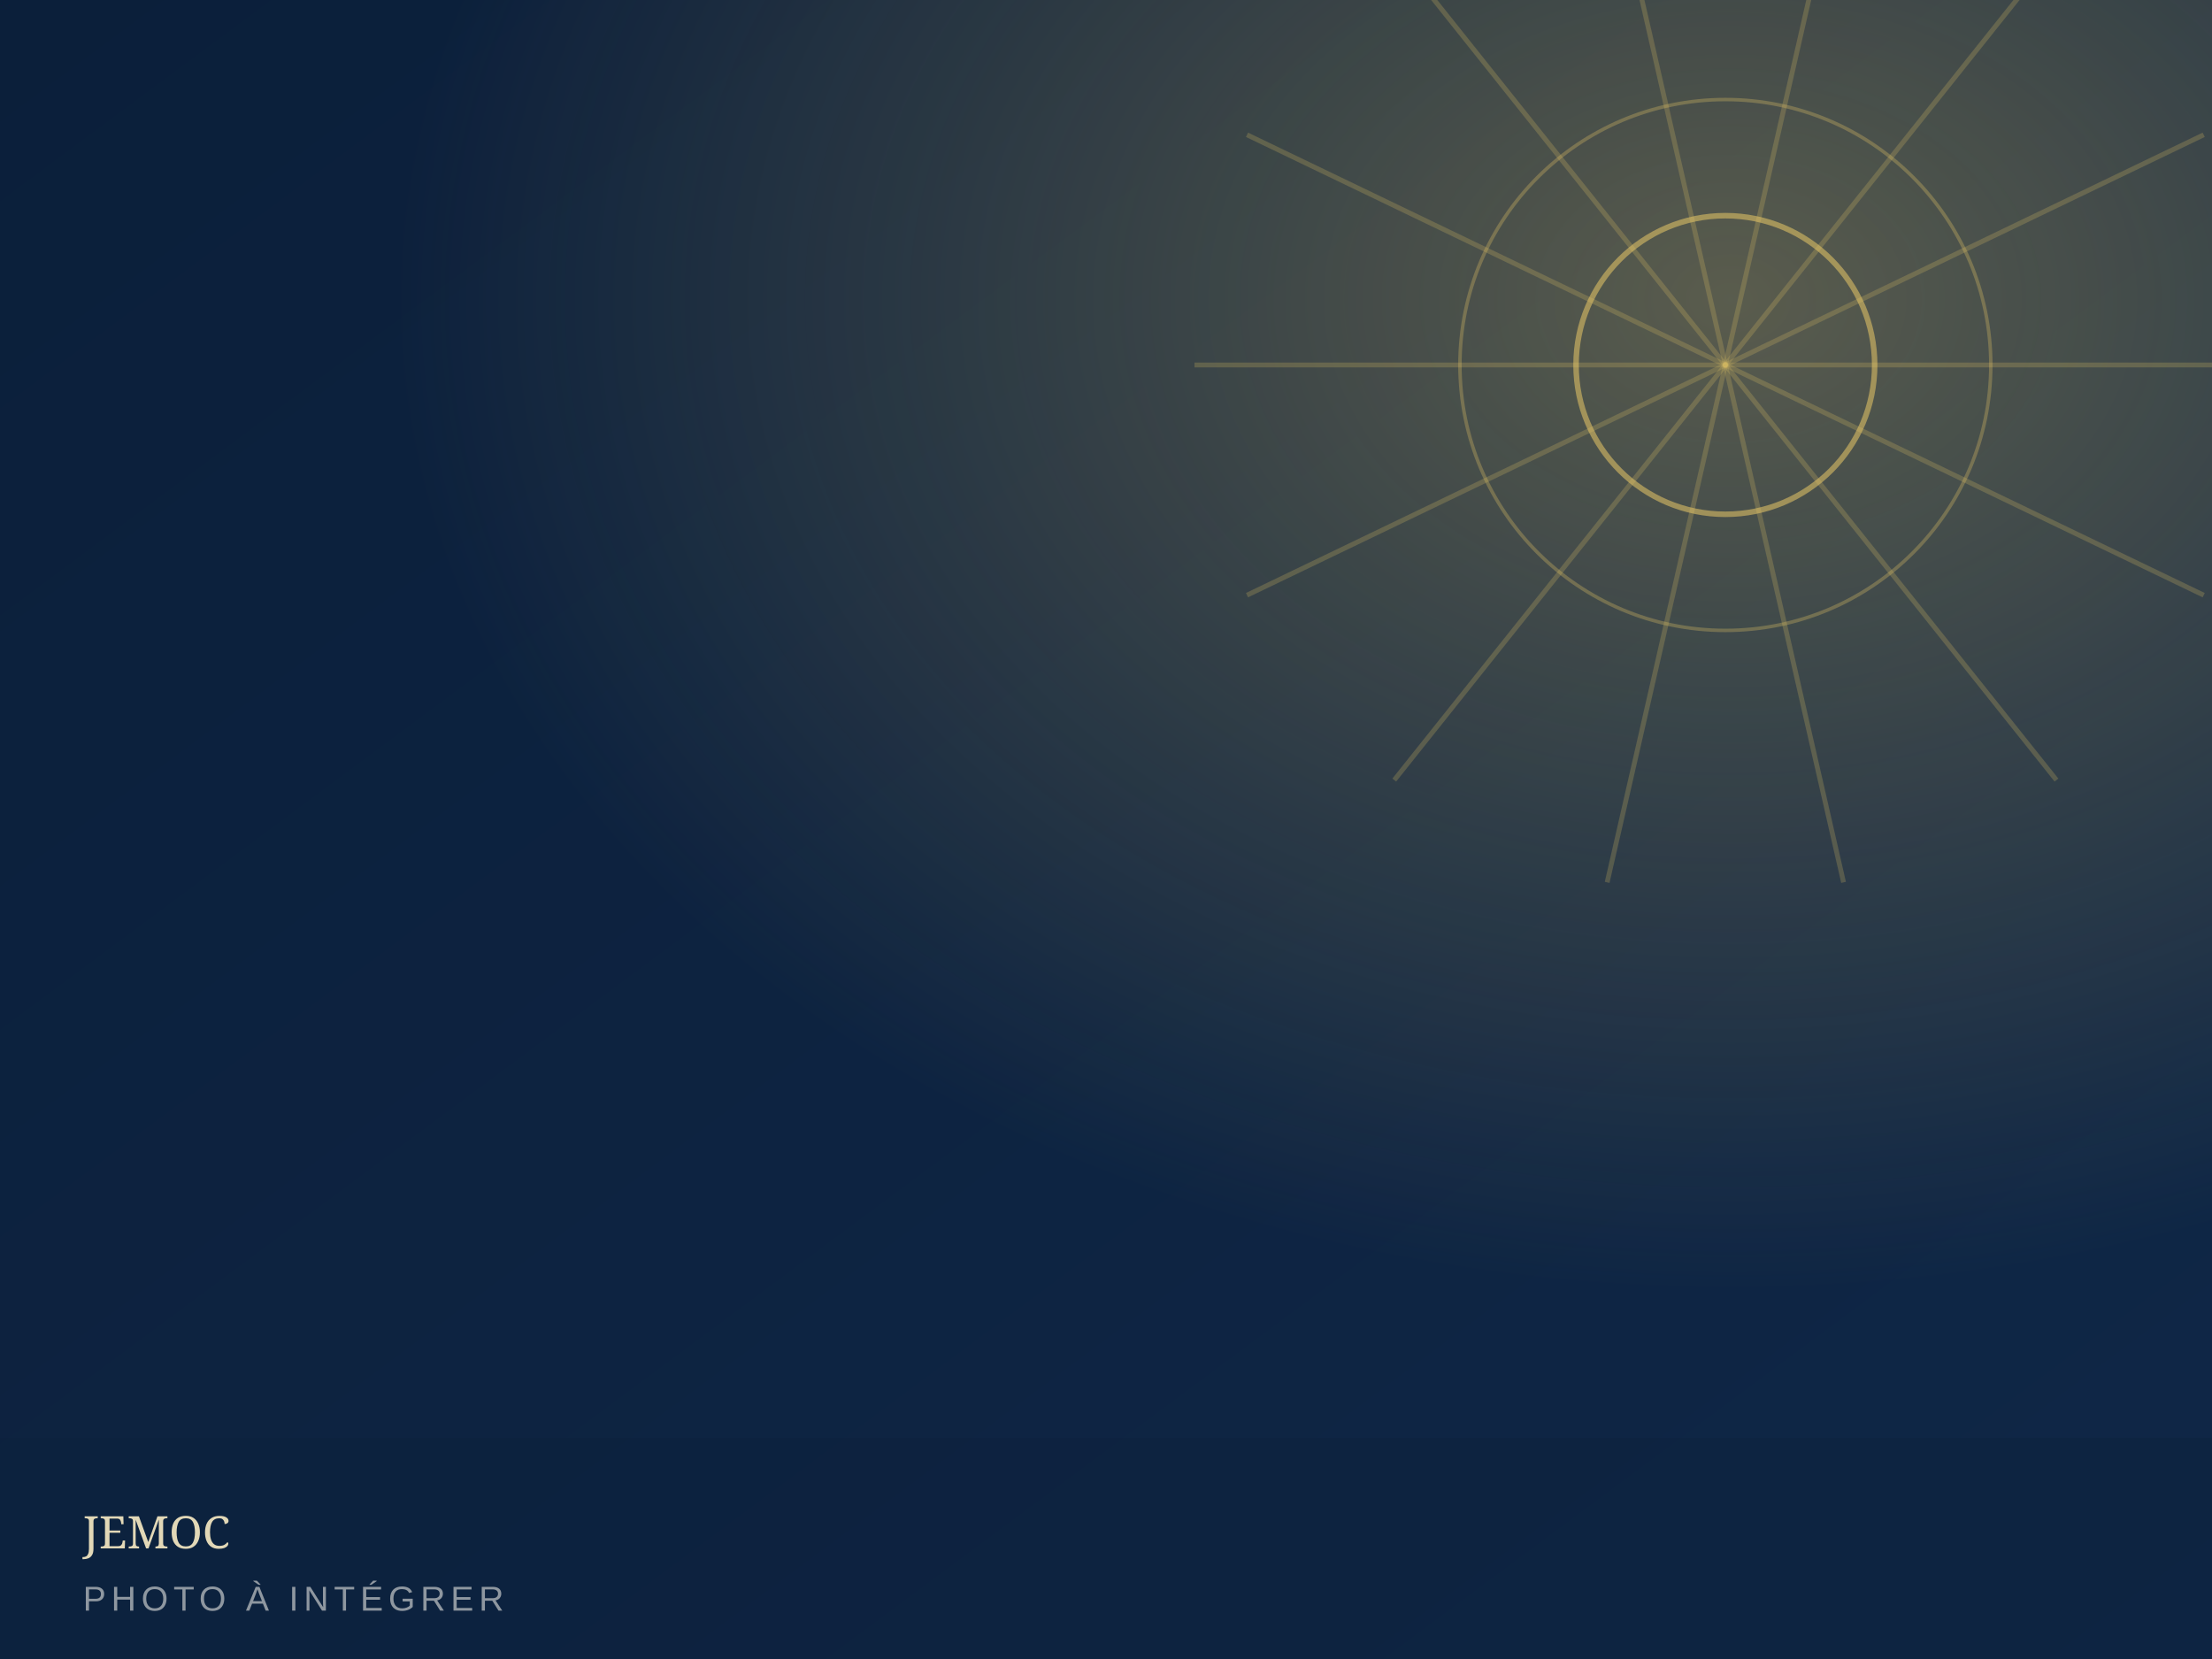
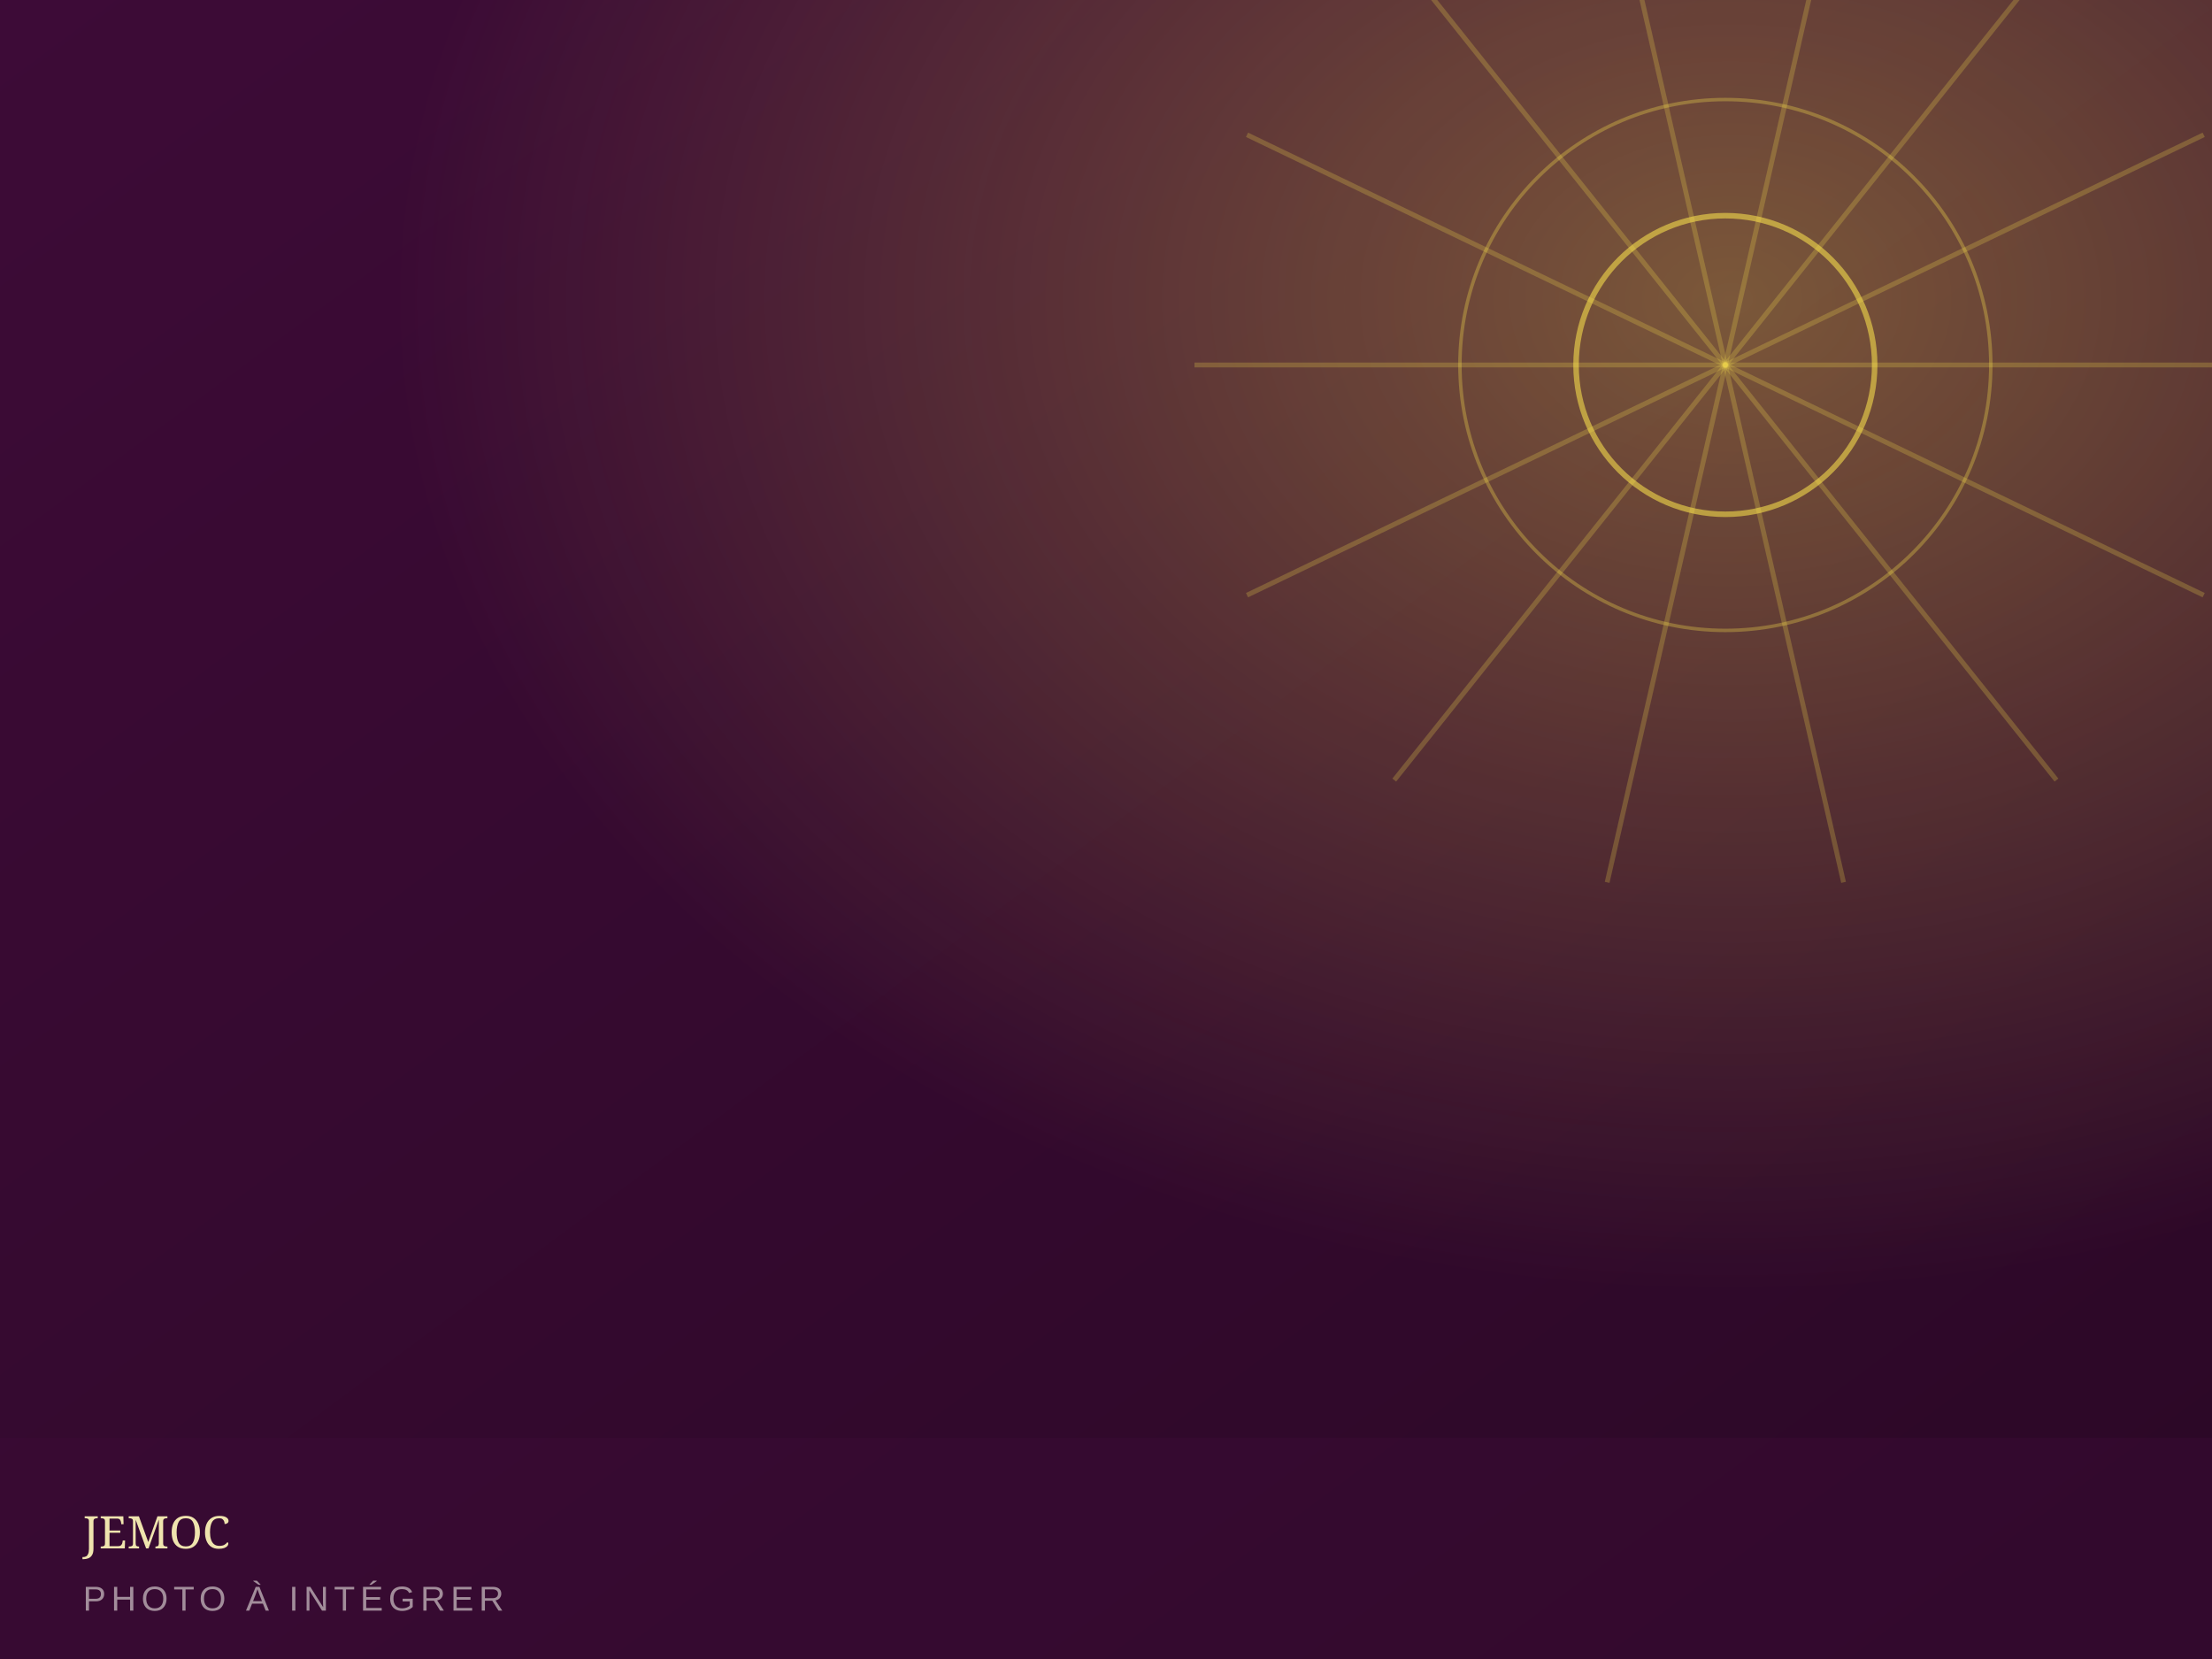
<svg xmlns="http://www.w3.org/2000/svg" viewBox="0 0 640 480" width="640" height="480" role="img" aria-label="JEMOC">
  <defs>
    <linearGradient id="g" x1="0%" y1="0%" x2="100%" y2="100%">
-       <stop offset="0%" stop-color="#0B1F3A" />
-       <stop offset="100%" stop-color="#0F2747" />
+       <stop offset="0%" stop-color="#3D0B37" />
+       <stop offset="100%" stop-color="#2B0826" />
    </linearGradient>
    <radialGradient id="r" cx="78%" cy="18%" r="60%">
-       <stop offset="0%" stop-color="#E8C766" stop-opacity=".35" />
-       <stop offset="100%" stop-color="#E8C766" stop-opacity="0" />
+       <stop offset="0%" stop-color="#FFE74D" stop-opacity=".35" />
+       <stop offset="100%" stop-color="#FFE74D" stop-opacity="0" />
    </radialGradient>
  </defs>
  <rect width="640" height="480" fill="url(#g)" />
  <rect width="640" height="480" fill="url(#r)" />
-   <line x1="499.2" y1="105.6" x2="652.8" y2="105.6" stroke="#E8C766" stroke-width="1.4" opacity="0.22" />
-   <line x1="499.2" y1="105.6" x2="637.6" y2="172.2" stroke="#E8C766" stroke-width="1.4" opacity="0.22" />
-   <line x1="499.2" y1="105.6" x2="595.0" y2="225.7" stroke="#E8C766" stroke-width="1.4" opacity="0.22" />
-   <line x1="499.2" y1="105.6" x2="533.4" y2="255.3" stroke="#E8C766" stroke-width="1.4" opacity="0.22" />
-   <line x1="499.2" y1="105.6" x2="465.0" y2="255.3" stroke="#E8C766" stroke-width="1.4" opacity="0.22" />
-   <line x1="499.2" y1="105.6" x2="403.4" y2="225.7" stroke="#E8C766" stroke-width="1.4" opacity="0.22" />
-   <line x1="499.2" y1="105.6" x2="360.8" y2="172.2" stroke="#E8C766" stroke-width="1.4" opacity="0.22" />
-   <line x1="499.2" y1="105.6" x2="345.6" y2="105.6" stroke="#E8C766" stroke-width="1.4" opacity="0.22" />
-   <line x1="499.2" y1="105.6" x2="360.8" y2="39.0" stroke="#E8C766" stroke-width="1.4" opacity="0.22" />
-   <line x1="499.2" y1="105.6" x2="403.4" y2="-14.5" stroke="#E8C766" stroke-width="1.4" opacity="0.22" />
-   <line x1="499.2" y1="105.6" x2="465.0" y2="-44.1" stroke="#E8C766" stroke-width="1.4" opacity="0.22" />
-   <line x1="499.2" y1="105.6" x2="533.4" y2="-44.1" stroke="#E8C766" stroke-width="1.4" opacity="0.22" />
-   <line x1="499.2" y1="105.6" x2="595.0" y2="-14.5" stroke="#E8C766" stroke-width="1.4" opacity="0.22" />
-   <line x1="499.2" y1="105.6" x2="637.6" y2="39.0" stroke="#E8C766" stroke-width="1.4" opacity="0.22" />
-   <circle cx="499.2" cy="105.6" r="43.2" fill="none" stroke="#E8C766" stroke-width="1.6" opacity=".55" />
-   <circle cx="499.2" cy="105.6" r="76.8" fill="none" stroke="#E8C766" stroke-width="1" opacity=".3" />
-   <rect x="0" y="416" width="640" height="64" fill="#0B1F3A" opacity=".38" />
-   <text x="24" y="448" font-family="Georgia, serif" font-size="13" fill="#F4E7C1" opacity=".92">JEMOC</text>
+   <line x1="499.2" y1="105.6" x2="652.8" y2="105.6" stroke="#FFE74D" stroke-width="1.4" opacity="0.22" />
+   <line x1="499.2" y1="105.6" x2="637.6" y2="172.2" stroke="#FFE74D" stroke-width="1.4" opacity="0.22" />
+   <line x1="499.2" y1="105.6" x2="595.0" y2="225.7" stroke="#FFE74D" stroke-width="1.4" opacity="0.22" />
+   <line x1="499.2" y1="105.6" x2="533.4" y2="255.3" stroke="#FFE74D" stroke-width="1.4" opacity="0.22" />
+   <line x1="499.2" y1="105.6" x2="465.0" y2="255.3" stroke="#FFE74D" stroke-width="1.4" opacity="0.22" />
+   <line x1="499.2" y1="105.6" x2="403.4" y2="225.7" stroke="#FFE74D" stroke-width="1.4" opacity="0.22" />
+   <line x1="499.2" y1="105.6" x2="360.8" y2="172.2" stroke="#FFE74D" stroke-width="1.4" opacity="0.22" />
+   <line x1="499.2" y1="105.6" x2="345.6" y2="105.6" stroke="#FFE74D" stroke-width="1.4" opacity="0.22" />
+   <line x1="499.2" y1="105.6" x2="360.8" y2="39.0" stroke="#FFE74D" stroke-width="1.4" opacity="0.22" />
+   <line x1="499.2" y1="105.6" x2="403.4" y2="-14.5" stroke="#FFE74D" stroke-width="1.4" opacity="0.22" />
+   <line x1="499.2" y1="105.6" x2="465.0" y2="-44.1" stroke="#FFE74D" stroke-width="1.4" opacity="0.22" />
+   <line x1="499.2" y1="105.6" x2="533.4" y2="-44.1" stroke="#FFE74D" stroke-width="1.4" opacity="0.22" />
+   <line x1="499.2" y1="105.6" x2="595.0" y2="-14.5" stroke="#FFE74D" stroke-width="1.4" opacity="0.22" />
+   <line x1="499.2" y1="105.6" x2="637.6" y2="39.0" stroke="#FFE74D" stroke-width="1.4" opacity="0.22" />
+   <circle cx="499.2" cy="105.6" r="43.2" fill="none" stroke="#FFE74D" stroke-width="1.6" opacity=".55" />
+   <circle cx="499.2" cy="105.6" r="76.8" fill="none" stroke="#FFE74D" stroke-width="1" opacity=".3" />
+   <rect x="0" y="416" width="640" height="64" fill="#3D0B37" opacity=".38" />
+   <text x="24" y="448" font-family="Georgia, serif" font-size="13" fill="#FFF6B8" opacity=".92">JEMOC</text>
  <text x="24" y="466" font-family="Arial, sans-serif" font-size="10" letter-spacing="1.5" fill="#FAF7F0" opacity=".55">PHOTO À INTÉGRER</text>
</svg>
